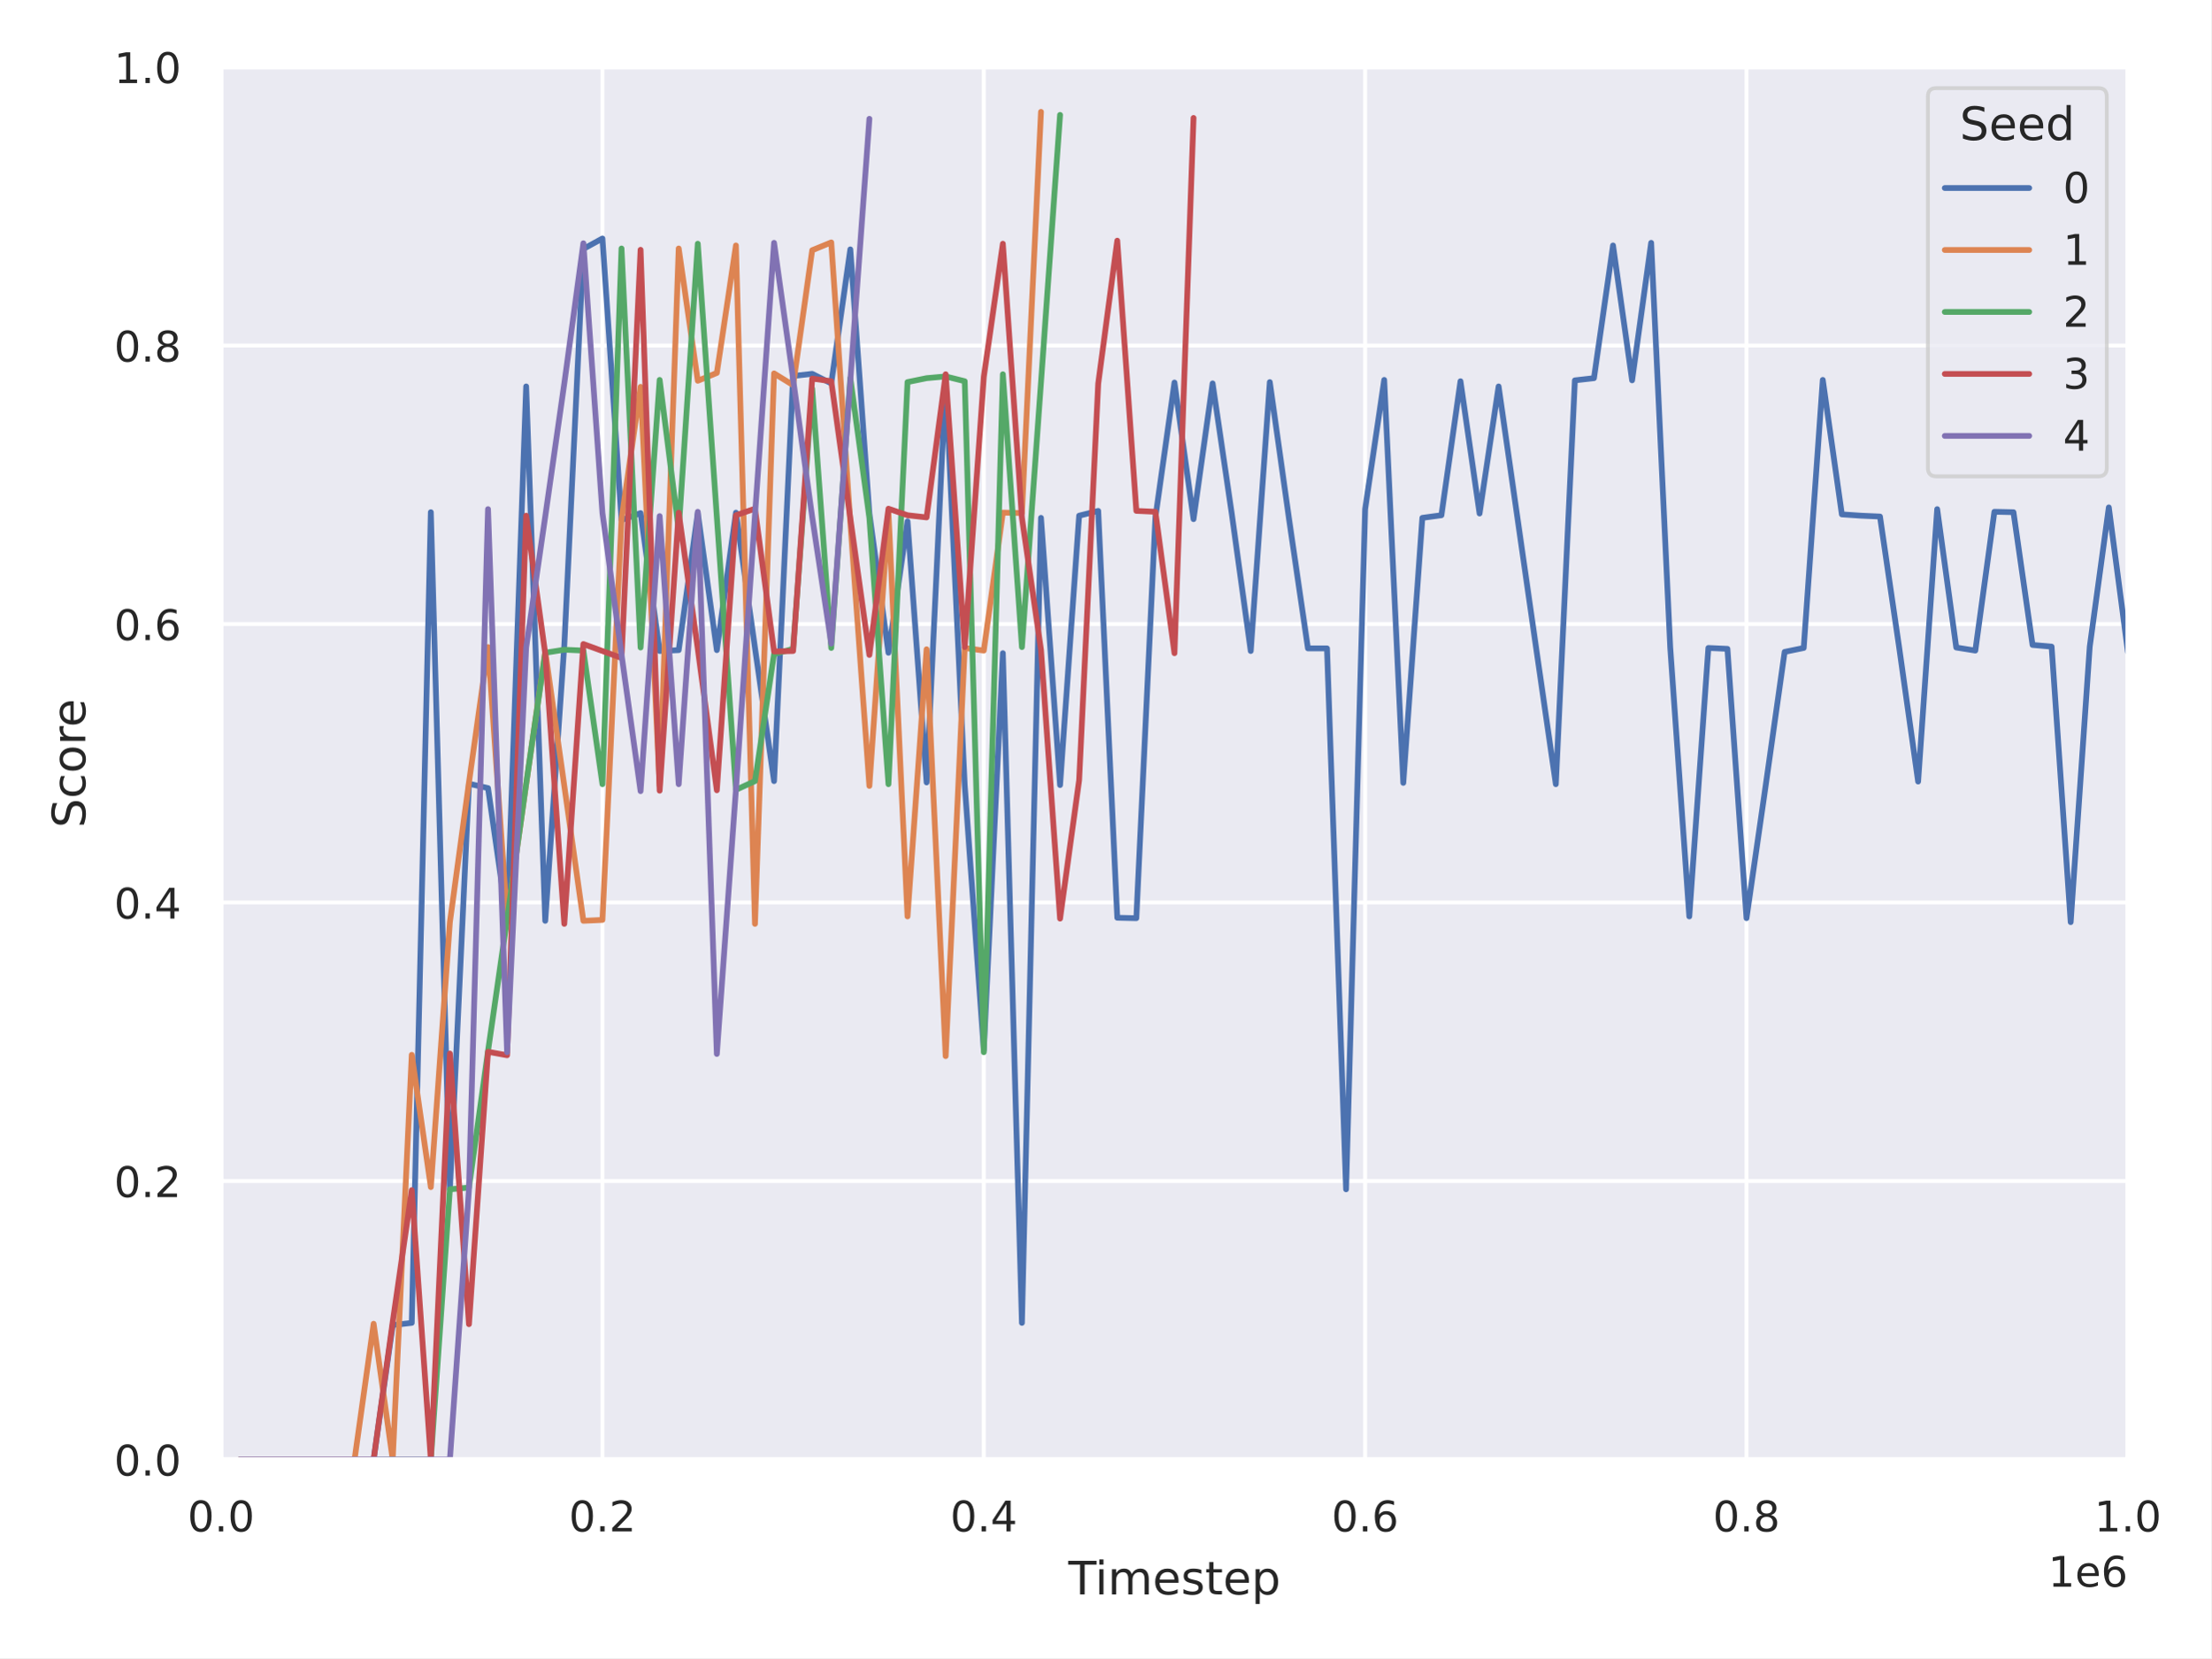
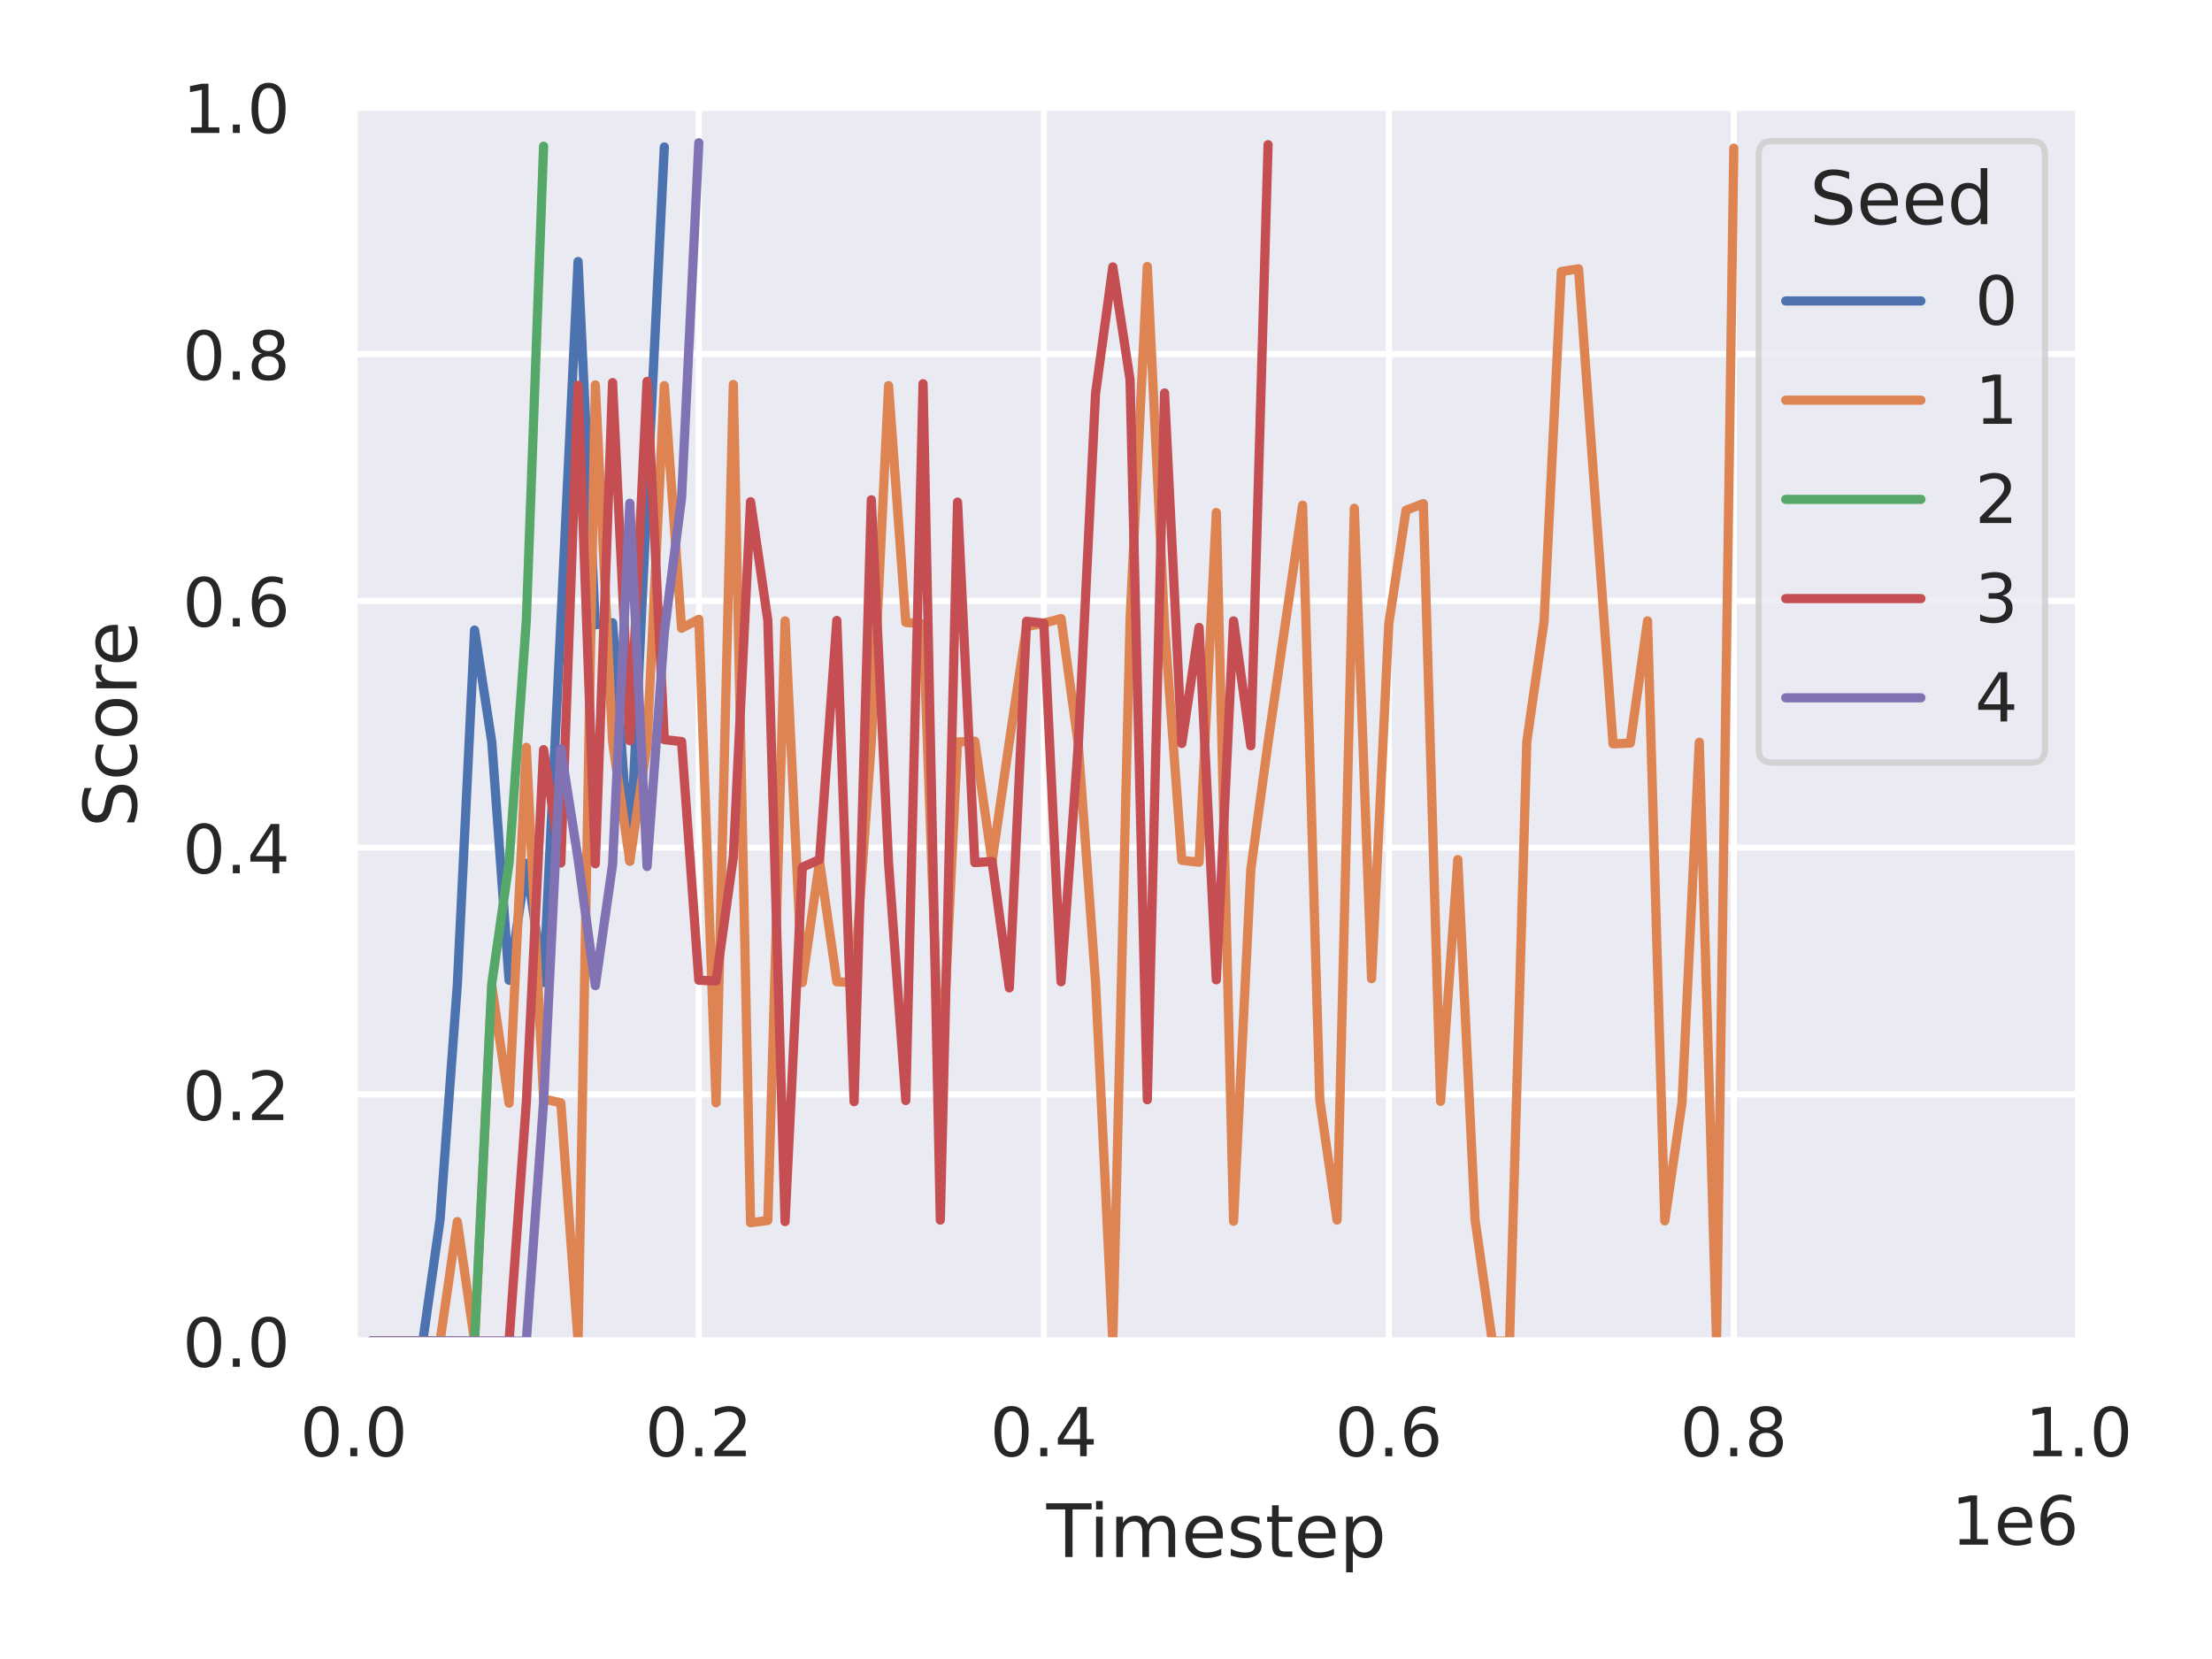
- <svg xmlns="http://www.w3.org/2000/svg" xmlns:xlink="http://www.w3.org/1999/xlink" width="460.8pt" height="345.6pt" viewBox="0 0 460.8 345.6" version="1.1">
+ <svg xmlns="http://www.w3.org/2000/svg" xmlns:xlink="http://www.w3.org/1999/xlink" width="288pt" height="216pt" viewBox="0 0 288 216" version="1.1">
  <defs>
    <style type="text/css">*{stroke-linejoin: round; stroke-linecap: butt}</style>
  </defs>
  <g id="figure_1">
    <g id="patch_1">
-       <path d="M 0 345.6  L 460.8 345.6  L 460.8 0  L 0 0  z " style="fill: #ffffff" />
+       <path d="M 0 216  L 288 216  L 288 0  L 0 0  z " style="fill: #ffffff" />
    </g>
    <g id="axes_1">
      <g id="patch_2">
-         <path d="M 46.068 304.212  L 443.457 304.212  L 443.457 13.968  L 46.068 13.968  z " style="fill: #eaeaf2" />
+         <path d="M 46.068 174.612  L 270.657 174.612  L 270.657 13.968  L 46.068 13.968  z " style="fill: #eaeaf2" />
      </g>
      <g id="matplotlib.axis_1">
        <g id="xtick_1">
          <g id="line2d_1">
-             <path d="M 46.068 304.212  L 46.068 13.968  " clip-path="url(#p04e7e32371)" style="fill: none; stroke: #ffffff; stroke-width: 0.8; stroke-linecap: round" />
+             <path d="M 46.068 174.612  L 46.068 13.968  " clip-path="url(#pb9ea2f26ee)" style="fill: none; stroke: #ffffff; stroke-width: 0.8; stroke-linecap: round" />
          </g>
          <g id="text_1">
-             <g style="fill: #262626" transform="translate(39.07062 319.1986) scale(0.088 -0.088)">
+             <g style="fill: #262626" transform="translate(39.07062 189.5986) scale(0.088 -0.088)">
              <defs>
                <path id="DejaVuSans-30" d="M 2034 4250  Q 1547 4250 1301 3770  Q 1056 3291 1056 2328  Q 1056 1369 1301 889  Q 1547 409 2034 409  Q 2525 409 2770 889  Q 3016 1369 3016 2328  Q 3016 3291 2770 3770  Q 2525 4250 2034 4250  z M 2034 4750  Q 2819 4750 3233 4129  Q 3647 3509 3647 2328  Q 3647 1150 3233 529  Q 2819 -91 2034 -91  Q 1250 -91 836 529  Q 422 1150 422 2328  Q 422 3509 836 4129  Q 1250 4750 2034 4750  z " transform="scale(0.015625)" />
                <path id="DejaVuSans-2e" d="M 684 794  L 1344 794  L 1344 0  L 684 0  L 684 794  z " transform="scale(0.015625)" />
              </defs>
              <use xlink:href="#DejaVuSans-30" />
              <use xlink:href="#DejaVuSans-2e" x="63.623" />
              <use xlink:href="#DejaVuSans-30" x="95.41" />
            </g>
          </g>
        </g>
        <g id="xtick_2">
          <g id="line2d_2">
-             <path d="M 125.546 304.212  L 125.546 13.968  " clip-path="url(#p04e7e32371)" style="fill: none; stroke: #ffffff; stroke-width: 0.8; stroke-linecap: round" />
+             <path d="M 90.986 174.612  L 90.986 13.968  " clip-path="url(#pb9ea2f26ee)" style="fill: none; stroke: #ffffff; stroke-width: 0.8; stroke-linecap: round" />
          </g>
          <g id="text_2">
-             <g style="fill: #262626" transform="translate(118.5484 319.1986) scale(0.088 -0.088)">
+             <g style="fill: #262626" transform="translate(83.98843 189.5986) scale(0.088 -0.088)">
              <defs>
                <path id="DejaVuSans-32" d="M 1228 531  L 3431 531  L 3431 0  L 469 0  L 469 531  Q 828 903 1448 1529  Q 2069 2156 2228 2338  Q 2531 2678 2651 2914  Q 2772 3150 2772 3378  Q 2772 3750 2511 3984  Q 2250 4219 1831 4219  Q 1534 4219 1204 4116  Q 875 4013 500 3803  L 500 4441  Q 881 4594 1212 4672  Q 1544 4750 1819 4750  Q 2544 4750 2975 4387  Q 3406 4025 3406 3419  Q 3406 3131 3298 2873  Q 3191 2616 2906 2266  Q 2828 2175 2409 1742  Q 1991 1309 1228 531  z " transform="scale(0.015625)" />
              </defs>
              <use xlink:href="#DejaVuSans-30" />
              <use xlink:href="#DejaVuSans-2e" x="63.623" />
              <use xlink:href="#DejaVuSans-32" x="95.41" />
            </g>
          </g>
        </g>
        <g id="xtick_3">
          <g id="line2d_3">
-             <path d="M 205.024 304.212  L 205.024 13.968  " clip-path="url(#p04e7e32371)" style="fill: none; stroke: #ffffff; stroke-width: 0.8; stroke-linecap: round" />
+             <path d="M 135.904 174.612  L 135.904 13.968  " clip-path="url(#pb9ea2f26ee)" style="fill: none; stroke: #ffffff; stroke-width: 0.8; stroke-linecap: round" />
          </g>
          <g id="text_3">
-             <g style="fill: #262626" transform="translate(198.0262 319.1986) scale(0.088 -0.088)">
+             <g style="fill: #262626" transform="translate(128.9062 189.5986) scale(0.088 -0.088)">
              <defs>
                <path id="DejaVuSans-34" d="M 2419 4116  L 825 1625  L 2419 1625  L 2419 4116  z M 2253 4666  L 3047 4666  L 3047 1625  L 3713 1625  L 3713 1100  L 3047 1100  L 3047 0  L 2419 0  L 2419 1100  L 313 1100  L 313 1709  L 2253 4666  z " transform="scale(0.015625)" />
              </defs>
              <use xlink:href="#DejaVuSans-30" />
              <use xlink:href="#DejaVuSans-2e" x="63.623" />
              <use xlink:href="#DejaVuSans-34" x="95.41" />
            </g>
          </g>
        </g>
        <g id="xtick_4">
          <g id="line2d_4">
-             <path d="M 284.501 304.212  L 284.501 13.968  " clip-path="url(#p04e7e32371)" style="fill: none; stroke: #ffffff; stroke-width: 0.8; stroke-linecap: round" />
+             <path d="M 180.821 174.612  L 180.821 13.968  " clip-path="url(#pb9ea2f26ee)" style="fill: none; stroke: #ffffff; stroke-width: 0.8; stroke-linecap: round" />
          </g>
          <g id="text_4">
-             <g style="fill: #262626" transform="translate(277.504 319.1986) scale(0.088 -0.088)">
+             <g style="fill: #262626" transform="translate(173.824 189.5986) scale(0.088 -0.088)">
              <defs>
                <path id="DejaVuSans-36" d="M 2113 2584  Q 1688 2584 1439 2293  Q 1191 2003 1191 1497  Q 1191 994 1439 701  Q 1688 409 2113 409  Q 2538 409 2786 701  Q 3034 994 3034 1497  Q 3034 2003 2786 2293  Q 2538 2584 2113 2584  z M 3366 4563  L 3366 3988  Q 3128 4100 2886 4159  Q 2644 4219 2406 4219  Q 1781 4219 1451 3797  Q 1122 3375 1075 2522  Q 1259 2794 1537 2939  Q 1816 3084 2150 3084  Q 2853 3084 3261 2657  Q 3669 2231 3669 1497  Q 3669 778 3244 343  Q 2819 -91 2113 -91  Q 1303 -91 875 529  Q 447 1150 447 2328  Q 447 3434 972 4092  Q 1497 4750 2381 4750  Q 2619 4750 2861 4703  Q 3103 4656 3366 4563  z " transform="scale(0.015625)" />
              </defs>
              <use xlink:href="#DejaVuSans-30" />
              <use xlink:href="#DejaVuSans-2e" x="63.623" />
              <use xlink:href="#DejaVuSans-36" x="95.41" />
            </g>
          </g>
        </g>
        <g id="xtick_5">
          <g id="line2d_5">
-             <path d="M 363.979 304.212  L 363.979 13.968  " clip-path="url(#p04e7e32371)" style="fill: none; stroke: #ffffff; stroke-width: 0.8; stroke-linecap: round" />
+             <path d="M 225.739 174.612  L 225.739 13.968  " clip-path="url(#pb9ea2f26ee)" style="fill: none; stroke: #ffffff; stroke-width: 0.8; stroke-linecap: round" />
          </g>
          <g id="text_5">
-             <g style="fill: #262626" transform="translate(356.9818 319.1986) scale(0.088 -0.088)">
+             <g style="fill: #262626" transform="translate(218.7418 189.5986) scale(0.088 -0.088)">
              <defs>
                <path id="DejaVuSans-38" d="M 2034 2216  Q 1584 2216 1326 1975  Q 1069 1734 1069 1313  Q 1069 891 1326 650  Q 1584 409 2034 409  Q 2484 409 2743 651  Q 3003 894 3003 1313  Q 3003 1734 2745 1975  Q 2488 2216 2034 2216  z M 1403 2484  Q 997 2584 770 2862  Q 544 3141 544 3541  Q 544 4100 942 4425  Q 1341 4750 2034 4750  Q 2731 4750 3128 4425  Q 3525 4100 3525 3541  Q 3525 3141 3298 2862  Q 3072 2584 2669 2484  Q 3125 2378 3379 2068  Q 3634 1759 3634 1313  Q 3634 634 3220 271  Q 2806 -91 2034 -91  Q 1263 -91 848 271  Q 434 634 434 1313  Q 434 1759 690 2068  Q 947 2378 1403 2484  z M 1172 3481  Q 1172 3119 1398 2916  Q 1625 2713 2034 2713  Q 2441 2713 2670 2916  Q 2900 3119 2900 3481  Q 2900 3844 2670 4047  Q 2441 4250 2034 4250  Q 1625 4250 1398 4047  Q 1172 3844 1172 3481  z " transform="scale(0.015625)" />
              </defs>
              <use xlink:href="#DejaVuSans-30" />
              <use xlink:href="#DejaVuSans-2e" x="63.623" />
              <use xlink:href="#DejaVuSans-38" x="95.41" />
            </g>
          </g>
        </g>
        <g id="xtick_6">
          <g id="line2d_6">
-             <path d="M 443.457 304.212  L 443.457 13.968  " clip-path="url(#p04e7e32371)" style="fill: none; stroke: #ffffff; stroke-width: 0.8; stroke-linecap: round" />
+             <path d="M 270.657 174.612  L 270.657 13.968  " clip-path="url(#pb9ea2f26ee)" style="fill: none; stroke: #ffffff; stroke-width: 0.8; stroke-linecap: round" />
          </g>
          <g id="text_6">
-             <g style="fill: #262626" transform="translate(436.4596 319.1986) scale(0.088 -0.088)">
+             <g style="fill: #262626" transform="translate(263.6596 189.5986) scale(0.088 -0.088)">
              <defs>
                <path id="DejaVuSans-31" d="M 794 531  L 1825 531  L 1825 4091  L 703 3866  L 703 4441  L 1819 4666  L 2450 4666  L 2450 531  L 3481 531  L 3481 0  L 794 0  L 794 531  z " transform="scale(0.015625)" />
              </defs>
              <use xlink:href="#DejaVuSans-31" />
              <use xlink:href="#DejaVuSans-2e" x="63.623" />
              <use xlink:href="#DejaVuSans-30" x="95.41" />
            </g>
          </g>
        </g>
        <g id="text_7">
-           <g style="fill: #262626" transform="translate(222.6353 332.3232) scale(0.096 -0.096)">
+           <g style="fill: #262626" transform="translate(136.2353 202.7233) scale(0.096 -0.096)">
            <defs>
              <path id="DejaVuSans-54" d="M -19 4666  L 3928 4666  L 3928 4134  L 2272 4134  L 2272 0  L 1638 0  L 1638 4134  L -19 4134  L -19 4666  z " transform="scale(0.015625)" />
              <path id="DejaVuSans-69" d="M 603 3500  L 1178 3500  L 1178 0  L 603 0  L 603 3500  z M 603 4863  L 1178 4863  L 1178 4134  L 603 4134  L 603 4863  z " transform="scale(0.015625)" />
              <path id="DejaVuSans-6d" d="M 3328 2828  Q 3544 3216 3844 3400  Q 4144 3584 4550 3584  Q 5097 3584 5394 3201  Q 5691 2819 5691 2113  L 5691 0  L 5113 0  L 5113 2094  Q 5113 2597 4934 2840  Q 4756 3084 4391 3084  Q 3944 3084 3684 2787  Q 3425 2491 3425 1978  L 3425 0  L 2847 0  L 2847 2094  Q 2847 2600 2669 2842  Q 2491 3084 2119 3084  Q 1678 3084 1418 2786  Q 1159 2488 1159 1978  L 1159 0  L 581 0  L 581 3500  L 1159 3500  L 1159 2956  Q 1356 3278 1631 3431  Q 1906 3584 2284 3584  Q 2666 3584 2933 3390  Q 3200 3197 3328 2828  z " transform="scale(0.015625)" />
              <path id="DejaVuSans-65" d="M 3597 1894  L 3597 1613  L 953 1613  Q 991 1019 1311 708  Q 1631 397 2203 397  Q 2534 397 2845 478  Q 3156 559 3463 722  L 3463 178  Q 3153 47 2828 -22  Q 2503 -91 2169 -91  Q 1331 -91 842 396  Q 353 884 353 1716  Q 353 2575 817 3079  Q 1281 3584 2069 3584  Q 2775 3584 3186 3129  Q 3597 2675 3597 1894  z M 3022 2063  Q 3016 2534 2758 2815  Q 2500 3097 2075 3097  Q 1594 3097 1305 2825  Q 1016 2553 972 2059  L 3022 2063  z " transform="scale(0.015625)" />
              <path id="DejaVuSans-73" d="M 2834 3397  L 2834 2853  Q 2591 2978 2328 3040  Q 2066 3103 1784 3103  Q 1356 3103 1142 2972  Q 928 2841 928 2578  Q 928 2378 1081 2264  Q 1234 2150 1697 2047  L 1894 2003  Q 2506 1872 2764 1633  Q 3022 1394 3022 966  Q 3022 478 2636 193  Q 2250 -91 1575 -91  Q 1294 -91 989 -36  Q 684 19 347 128  L 347 722  Q 666 556 975 473  Q 1284 391 1588 391  Q 1994 391 2212 530  Q 2431 669 2431 922  Q 2431 1156 2273 1281  Q 2116 1406 1581 1522  L 1381 1569  Q 847 1681 609 1914  Q 372 2147 372 2553  Q 372 3047 722 3315  Q 1072 3584 1716 3584  Q 2034 3584 2315 3537  Q 2597 3491 2834 3397  z " transform="scale(0.015625)" />
              <path id="DejaVuSans-74" d="M 1172 4494  L 1172 3500  L 2356 3500  L 2356 3053  L 1172 3053  L 1172 1153  Q 1172 725 1289 603  Q 1406 481 1766 481  L 2356 481  L 2356 0  L 1766 0  Q 1100 0 847 248  Q 594 497 594 1153  L 594 3053  L 172 3053  L 172 3500  L 594 3500  L 594 4494  L 1172 4494  z " transform="scale(0.015625)" />
              <path id="DejaVuSans-70" d="M 1159 525  L 1159 -1331  L 581 -1331  L 581 3500  L 1159 3500  L 1159 2969  Q 1341 3281 1617 3432  Q 1894 3584 2278 3584  Q 2916 3584 3314 3078  Q 3713 2572 3713 1747  Q 3713 922 3314 415  Q 2916 -91 2278 -91  Q 1894 -91 1617 61  Q 1341 213 1159 525  z M 3116 1747  Q 3116 2381 2855 2742  Q 2594 3103 2138 3103  Q 1681 3103 1420 2742  Q 1159 2381 1159 1747  Q 1159 1113 1420 752  Q 1681 391 2138 391  Q 2594 391 2855 752  Q 3116 1113 3116 1747  z " transform="scale(0.015625)" />
            </defs>
            <use xlink:href="#DejaVuSans-54" />
            <use xlink:href="#DejaVuSans-69" x="57.959" />
            <use xlink:href="#DejaVuSans-6d" x="85.742" />
            <use xlink:href="#DejaVuSans-65" x="183.154" />
            <use xlink:href="#DejaVuSans-73" x="244.678" />
            <use xlink:href="#DejaVuSans-74" x="296.777" />
            <use xlink:href="#DejaVuSans-65" x="335.986" />
            <use xlink:href="#DejaVuSans-70" x="397.51" />
          </g>
        </g>
        <g id="text_8">
-           <g style="fill: #262626" transform="translate(426.8442 330.7154) scale(0.088 -0.088)">
+           <g style="fill: #262626" transform="translate(254.0443 201.1154) scale(0.088 -0.088)">
            <use xlink:href="#DejaVuSans-31" />
            <use xlink:href="#DejaVuSans-65" x="63.623" />
            <use xlink:href="#DejaVuSans-36" x="125.146" />
          </g>
        </g>
      </g>
      <g id="matplotlib.axis_2">
        <g id="ytick_1">
          <g id="line2d_7">
-             <path d="M 46.068 304.212  L 443.457 304.212  " clip-path="url(#p04e7e32371)" style="fill: none; stroke: #ffffff; stroke-width: 0.8; stroke-linecap: round" />
+             <path d="M 46.068 174.612  L 270.657 174.612  " clip-path="url(#pb9ea2f26ee)" style="fill: none; stroke: #ffffff; stroke-width: 0.8; stroke-linecap: round" />
          </g>
          <g id="text_9">
-             <g style="fill: #262626" transform="translate(23.77325 307.5553) scale(0.088 -0.088)">
+             <g style="fill: #262626" transform="translate(23.77325 177.9553) scale(0.088 -0.088)">
              <use xlink:href="#DejaVuSans-30" />
              <use xlink:href="#DejaVuSans-2e" x="63.623" />
              <use xlink:href="#DejaVuSans-30" x="95.41" />
            </g>
          </g>
        </g>
        <g id="ytick_2">
          <g id="line2d_8">
-             <path d="M 46.068 246.163  L 443.457 246.163  " clip-path="url(#p04e7e32371)" style="fill: none; stroke: #ffffff; stroke-width: 0.8; stroke-linecap: round" />
+             <path d="M 46.068 142.483  L 270.657 142.483  " clip-path="url(#pb9ea2f26ee)" style="fill: none; stroke: #ffffff; stroke-width: 0.8; stroke-linecap: round" />
          </g>
          <g id="text_10">
-             <g style="fill: #262626" transform="translate(23.77325 249.5065) scale(0.088 -0.088)">
+             <g style="fill: #262626" transform="translate(23.77325 145.8265) scale(0.088 -0.088)">
              <use xlink:href="#DejaVuSans-30" />
              <use xlink:href="#DejaVuSans-2e" x="63.623" />
              <use xlink:href="#DejaVuSans-32" x="95.41" />
            </g>
          </g>
        </g>
        <g id="ytick_3">
          <g id="line2d_9">
-             <path d="M 46.068 188.114  L 443.457 188.114  " clip-path="url(#p04e7e32371)" style="fill: none; stroke: #ffffff; stroke-width: 0.8; stroke-linecap: round" />
+             <path d="M 46.068 110.354  L 270.657 110.354  " clip-path="url(#pb9ea2f26ee)" style="fill: none; stroke: #ffffff; stroke-width: 0.8; stroke-linecap: round" />
          </g>
          <g id="text_11">
-             <g style="fill: #262626" transform="translate(23.77325 191.4577) scale(0.088 -0.088)">
+             <g style="fill: #262626" transform="translate(23.77325 113.6977) scale(0.088 -0.088)">
              <use xlink:href="#DejaVuSans-30" />
              <use xlink:href="#DejaVuSans-2e" x="63.623" />
              <use xlink:href="#DejaVuSans-34" x="95.41" />
            </g>
          </g>
        </g>
        <g id="ytick_4">
          <g id="line2d_10">
-             <path d="M 46.068 130.066  L 443.457 130.066  " clip-path="url(#p04e7e32371)" style="fill: none; stroke: #ffffff; stroke-width: 0.8; stroke-linecap: round" />
+             <path d="M 46.068 78.226  L 270.657 78.226  " clip-path="url(#pb9ea2f26ee)" style="fill: none; stroke: #ffffff; stroke-width: 0.8; stroke-linecap: round" />
          </g>
          <g id="text_12">
-             <g style="fill: #262626" transform="translate(23.77325 133.4089) scale(0.088 -0.088)">
+             <g style="fill: #262626" transform="translate(23.77325 81.56891) scale(0.088 -0.088)">
              <use xlink:href="#DejaVuSans-30" />
              <use xlink:href="#DejaVuSans-2e" x="63.623" />
              <use xlink:href="#DejaVuSans-36" x="95.41" />
            </g>
          </g>
        </g>
        <g id="ytick_5">
          <g id="line2d_11">
-             <path d="M 46.068 72.017  L 443.457 72.017  " clip-path="url(#p04e7e32371)" style="fill: none; stroke: #ffffff; stroke-width: 0.8; stroke-linecap: round" />
+             <path d="M 46.068 46.097  L 270.657 46.097  " clip-path="url(#pb9ea2f26ee)" style="fill: none; stroke: #ffffff; stroke-width: 0.8; stroke-linecap: round" />
          </g>
          <g id="text_13">
-             <g style="fill: #262626" transform="translate(23.77325 75.36011) scale(0.088 -0.088)">
+             <g style="fill: #262626" transform="translate(23.77325 49.44011) scale(0.088 -0.088)">
              <use xlink:href="#DejaVuSans-30" />
              <use xlink:href="#DejaVuSans-2e" x="63.623" />
              <use xlink:href="#DejaVuSans-38" x="95.41" />
            </g>
          </g>
        </g>
        <g id="ytick_6">
          <g id="line2d_12">
-             <path d="M 46.068 13.968  L 443.457 13.968  " clip-path="url(#p04e7e32371)" style="fill: none; stroke: #ffffff; stroke-width: 0.8; stroke-linecap: round" />
+             <path d="M 46.068 13.968  L 270.657 13.968  " clip-path="url(#pb9ea2f26ee)" style="fill: none; stroke: #ffffff; stroke-width: 0.8; stroke-linecap: round" />
          </g>
          <g id="text_14">
            <g style="fill: #262626" transform="translate(23.77325 17.31131) scale(0.088 -0.088)">
              <use xlink:href="#DejaVuSans-31" />
              <use xlink:href="#DejaVuSans-2e" x="63.623" />
              <use xlink:href="#DejaVuSans-30" x="95.41" />
            </g>
          </g>
        </g>
        <g id="text_15">
-           <g style="fill: #262626" transform="translate(17.77675 172.5323) rotate(-90) scale(0.096 -0.096)">
+           <g style="fill: #262626" transform="translate(17.77675 107.7322) rotate(-90) scale(0.096 -0.096)">
            <defs>
              <path id="DejaVuSans-53" d="M 3425 4513  L 3425 3897  Q 3066 4069 2747 4153  Q 2428 4238 2131 4238  Q 1616 4238 1336 4038  Q 1056 3838 1056 3469  Q 1056 3159 1242 3001  Q 1428 2844 1947 2747  L 2328 2669  Q 3034 2534 3370 2195  Q 3706 1856 3706 1288  Q 3706 609 3251 259  Q 2797 -91 1919 -91  Q 1588 -91 1214 -16  Q 841 59 441 206  L 441 856  Q 825 641 1194 531  Q 1563 422 1919 422  Q 2459 422 2753 634  Q 3047 847 3047 1241  Q 3047 1584 2836 1778  Q 2625 1972 2144 2069  L 1759 2144  Q 1053 2284 737 2584  Q 422 2884 422 3419  Q 422 4038 858 4394  Q 1294 4750 2059 4750  Q 2388 4750 2728 4690  Q 3069 4631 3425 4513  z " transform="scale(0.015625)" />
              <path id="DejaVuSans-63" d="M 3122 3366  L 3122 2828  Q 2878 2963 2633 3030  Q 2388 3097 2138 3097  Q 1578 3097 1268 2742  Q 959 2388 959 1747  Q 959 1106 1268 751  Q 1578 397 2138 397  Q 2388 397 2633 464  Q 2878 531 3122 666  L 3122 134  Q 2881 22 2623 -34  Q 2366 -91 2075 -91  Q 1284 -91 818 406  Q 353 903 353 1747  Q 353 2603 823 3093  Q 1294 3584 2113 3584  Q 2378 3584 2631 3529  Q 2884 3475 3122 3366  z " transform="scale(0.015625)" />
              <path id="DejaVuSans-6f" d="M 1959 3097  Q 1497 3097 1228 2736  Q 959 2375 959 1747  Q 959 1119 1226 758  Q 1494 397 1959 397  Q 2419 397 2687 759  Q 2956 1122 2956 1747  Q 2956 2369 2687 2733  Q 2419 3097 1959 3097  z M 1959 3584  Q 2709 3584 3137 3096  Q 3566 2609 3566 1747  Q 3566 888 3137 398  Q 2709 -91 1959 -91  Q 1206 -91 779 398  Q 353 888 353 1747  Q 353 2609 779 3096  Q 1206 3584 1959 3584  z " transform="scale(0.015625)" />
              <path id="DejaVuSans-72" d="M 2631 2963  Q 2534 3019 2420 3045  Q 2306 3072 2169 3072  Q 1681 3072 1420 2755  Q 1159 2438 1159 1844  L 1159 0  L 581 0  L 581 3500  L 1159 3500  L 1159 2956  Q 1341 3275 1631 3429  Q 1922 3584 2338 3584  Q 2397 3584 2469 3576  Q 2541 3569 2628 3553  L 2631 2963  z " transform="scale(0.015625)" />
            </defs>
            <use xlink:href="#DejaVuSans-53" />
            <use xlink:href="#DejaVuSans-63" x="63.477" />
            <use xlink:href="#DejaVuSans-6f" x="118.457" />
            <use xlink:href="#DejaVuSans-72" x="179.639" />
            <use xlink:href="#DejaVuSans-65" x="218.502" />
          </g>
        </g>
      </g>
      <g id="PolyCollection_1" />
      <g id="PolyCollection_2" />
      <g id="PolyCollection_3" />
      <g id="PolyCollection_4" />
      <g id="PolyCollection_5" />
      <g id="line2d_13">
-         <path d="M 50.042 304.212  L 54.016 304.212  L 57.99 304.212  L 61.964 304.212  L 65.937 304.212  L 69.911 304.212  L 73.885 304.212  L 77.859 304.212  L 81.833 276.185  L 85.807 275.732  L 89.781 106.755  L 93.755 247.887  L 97.729 163.353  L 101.702 164.26  L 105.676 192.015  L 109.65 80.543  L 113.624 191.924  L 117.598 134.51  L 121.572 51.881  L 125.546 49.704  L 129.52 108.388  L 133.494 106.937  L 137.467 135.689  L 141.441 135.508  L 145.415 106.937  L 149.389 135.508  L 153.363 106.846  L 157.337 135.054  L 161.311 162.809  L 165.285 78.366  L 169.259 77.912  L 173.232 79.908  L 177.206 51.972  L 181.18 107.027  L 185.154 136.052  L 189.128 108.66  L 193.102 163.081  L 197.076 79.182  L 201.05 163.625  L 205.024 218.862  L 208.997 136.143  L 212.971 275.732  L 216.945 107.934  L 220.919 163.625  L 224.893 107.481  L 228.867 106.483  L 232.841 191.289  L 236.815 191.38  L 240.789 107.844  L 244.762 79.726  L 248.736 108.207  L 252.71 79.908  L 256.684 106.937  L 260.658 135.689  L 264.632 79.636  L 268.606 107.934  L 272.58 135.145  L 276.554 135.145  L 280.528 247.887  L 284.501 106.12  L 288.475 79.182  L 292.449 163.172  L 296.423 107.934  L 300.397 107.39  L 304.371 79.454  L 308.345 107.027  L 312.319 80.543  L 316.293 108.297  L 320.266 135.961  L 324.24 163.444  L 328.214 79.273  L 332.188 78.819  L 336.162 51.156  L 340.136 79.273  L 344.11 50.611  L 348.084 134.963  L 352.058 191.017  L 356.031 135.054  L 360.005 135.236  L 363.979 191.38  L 367.953 163.897  L 371.927 135.87  L 375.901 135.054  L 379.875 79.182  L 383.849 107.209  L 387.823 107.481  L 391.796 107.662  L 395.77 134.782  L 399.744 162.899  L 403.718 106.12  L 407.692 134.963  L 411.666 135.598  L 415.64 106.665  L 419.614 106.755  L 423.588 134.419  L 427.561 134.782  L 431.535 192.196  L 435.509 134.782  L 439.483 105.758  L 443.457 135.87  " clip-path="url(#p04e7e32371)" style="fill: none; stroke: #4c72b0; stroke-width: 1.2; stroke-linecap: round" />
+         <path d="M 48.314 174.612  L 50.56 174.612  L 52.806 174.612  L 55.052 174.612  L 57.297 158.799  L 59.543 128.226  L 61.789 82.041  L 64.035 96.649  L 66.281 127.624  L 68.527 112.413  L 70.773 127.925  L 73.019 81.137  L 75.265 34.048  L 77.51 81.338  L 79.756 81.087  L 82.002 112.111  L 84.248 64.822  L 86.494 19.139  " clip-path="url(#pb9ea2f26ee)" style="fill: none; stroke: #4c72b0; stroke-width: 1.2; stroke-linecap: round" />
      </g>
      <g id="line2d_14">
-         <path d="M 50.042 304.212  L 54.016 304.212  L 57.99 304.212  L 61.964 304.212  L 65.937 304.212  L 69.911 304.212  L 73.885 304.212  L 77.859 275.913  L 81.833 304.212  L 85.807 219.86  L 89.781 247.433  L 93.755 192.196  L 97.729 163.081  L 101.702 134.873  L 105.676 191.47  L 109.65 163.444  L 113.624 135.78  L 117.598 163.806  L 121.572 191.924  L 125.546 191.742  L 129.52 108.207  L 133.494 80.633  L 137.467 163.716  L 141.441 51.79  L 145.415 79.364  L 149.389 77.731  L 153.363 51.156  L 157.337 192.559  L 161.311 77.822  L 165.285 80.271  L 169.259 52.153  L 173.232 50.521  L 177.206 108.842  L 181.18 163.806  L 185.154 106.755  L 189.128 191.017  L 193.102 135.326  L 197.076 220.132  L 201.05 135.054  L 205.024 135.598  L 208.997 106.846  L 212.971 106.937  L 216.945 23.31  " clip-path="url(#p04e7e32371)" style="fill: none; stroke: #dd8452; stroke-width: 1.2; stroke-linecap: round" />
+         <path d="M 48.314 174.612  L 50.56 174.612  L 52.806 174.612  L 55.052 174.612  L 57.297 174.612  L 59.543 159.05  L 61.789 174.612  L 64.035 128.377  L 66.281 143.638  L 68.527 97.302  L 70.773 143.086  L 73.019 143.588  L 75.265 174.612  L 77.51 50.113  L 79.756 96.599  L 82.002 112.111  L 84.248 96.951  L 86.494 50.213  L 88.74 81.79  L 90.986 80.635  L 93.232 143.588  L 95.478 50.063  L 97.723 159.2  L 99.969 158.899  L 102.215 80.836  L 104.461 127.925  L 106.707 112.162  L 108.953 127.824  L 111.199 127.925  L 113.445 96.599  L 115.691 50.213  L 117.936 81.037  L 120.182 81.238  L 122.428 143.136  L 124.674 96.599  L 126.92 96.499  L 129.166 112.162  L 131.412 96.599  L 133.658 81.589  L 135.904 81.137  L 138.149 80.535  L 140.395 96.951  L 142.641 127.875  L 144.887 174.612  L 147.133 80.635  L 149.379 34.701  L 151.625 81.489  L 153.871 112.011  L 156.117 112.262  L 158.363 66.73  L 160.608 158.999  L 162.854 113.216  L 165.1 96.7  L 167.346 81.238  L 169.592 65.776  L 171.838 143.236  L 174.084 158.849  L 176.33 66.177  L 178.576 127.423  L 180.821 81.187  L 183.067 66.428  L 185.313 65.575  L 187.559 143.387  L 189.805 111.911  L 192.051 158.799  L 194.297 174.612  L 196.543 174.612  L 198.789 96.549  L 201.034 80.936  L 203.28 35.354  L 205.526 35.002  L 207.772 65.976  L 210.018 96.85  L 212.264 96.75  L 214.51 80.836  L 216.756 158.949  L 219.002 143.537  L 221.247 96.649  L 223.493 174.612  L 225.739 19.289  " clip-path="url(#pb9ea2f26ee)" style="fill: none; stroke: #dd8452; stroke-width: 1.2; stroke-linecap: round" />
      </g>
      <g id="line2d_15">
-         <path d="M 50.042 304.212  L 54.016 304.212  L 57.99 304.212  L 61.964 304.212  L 65.937 304.212  L 69.911 304.212  L 73.885 304.212  L 77.859 304.212  L 81.833 304.212  L 85.807 304.212  L 89.781 304.212  L 93.755 247.887  L 97.729 247.524  L 101.702 219.044  L 105.676 191.561  L 109.65 163.353  L 113.624 136.052  L 117.598 135.417  L 121.572 135.598  L 125.546 163.444  L 129.52 51.79  L 133.494 134.963  L 137.467 79.182  L 141.441 110.474  L 145.415 50.793  L 149.389 107.753  L 153.363 164.623  L 157.337 162.809  L 161.311 136.324  L 165.285 135.236  L 169.259 80.996  L 173.232 135.054  L 177.206 78.819  L 181.18 107.934  L 185.154 163.444  L 189.128 79.636  L 193.102 78.819  L 197.076 78.457  L 201.05 79.454  L 205.024 219.316  L 208.997 78.003  L 212.971 134.873  L 216.945 79.726  L 220.919 23.945  " clip-path="url(#p04e7e32371)" style="fill: none; stroke: #55a868; stroke-width: 1.2; stroke-linecap: round" />
+         <path d="M 48.314 174.612  L 50.56 174.612  L 52.806 174.612  L 55.052 174.612  L 57.297 174.612  L 59.543 174.612  L 61.789 174.612  L 64.035 128.025  L 66.281 112.312  L 68.527 80.786  L 70.773 19.038  " clip-path="url(#pb9ea2f26ee)" style="fill: none; stroke: #55a868; stroke-width: 1.2; stroke-linecap: round" />
      </g>
      <g id="line2d_16">
-         <path d="M 50.042 304.212  L 54.016 304.212  L 57.99 304.212  L 61.964 304.212  L 65.937 304.212  L 69.911 304.212  L 73.885 304.212  L 77.859 304.212  L 81.833 275.55  L 85.807 248.068  L 89.781 304.212  L 93.755 219.588  L 97.729 276.004  L 101.702 219.225  L 105.676 219.951  L 109.65 107.481  L 113.624 136.233  L 117.598 192.559  L 121.572 134.238  L 125.546 135.689  L 129.52 137.14  L 133.494 52.063  L 137.467 164.804  L 141.441 106.846  L 145.415 135.236  L 149.389 164.713  L 153.363 107.39  L 157.337 106.03  L 161.311 135.78  L 165.285 135.689  L 169.259 78.91  L 173.232 79.454  L 177.206 108.025  L 181.18 136.505  L 185.154 106.03  L 189.128 107.39  L 193.102 107.844  L 197.076 78.003  L 201.05 134.873  L 205.024 78.547  L 208.997 50.793  L 212.971 107.934  L 216.945 135.417  L 220.919 191.47  L 224.893 162.627  L 228.867 79.999  L 232.841 50.158  L 236.815 106.483  L 240.789 106.665  L 244.762 136.143  L 248.736 24.58  " clip-path="url(#p04e7e32371)" style="fill: none; stroke: #c44e52; stroke-width: 1.2; stroke-linecap: round" />
+         <path d="M 48.314 174.612  L 50.56 174.612  L 52.806 174.612  L 55.052 174.612  L 57.297 174.612  L 59.543 174.612  L 61.789 174.612  L 64.035 174.612  L 66.281 174.612  L 68.527 143.537  L 70.773 97.603  L 73.019 112.362  L 75.265 50.163  L 77.51 112.463  L 79.756 49.812  L 82.002 96.449  L 84.248 49.661  L 86.494 96.298  L 88.74 96.549  L 90.986 127.624  L 93.232 127.724  L 95.478 111.559  L 97.723 65.324  L 99.969 80.786  L 102.215 159.05  L 104.461 112.915  L 106.707 111.911  L 108.953 80.786  L 111.199 143.437  L 113.445 65.073  L 115.691 112.362  L 117.936 143.286  L 120.182 49.962  L 122.428 158.849  L 124.674 65.374  L 126.92 112.312  L 129.166 112.162  L 131.412 128.628  L 133.658 80.886  L 135.904 81.137  L 138.149 127.824  L 140.395 96.9  L 142.641 51.217  L 144.887 34.751  L 147.133 49.46  L 149.379 143.186  L 151.625 51.167  L 153.871 96.8  L 156.117 81.689  L 158.363 127.573  L 160.608 80.836  L 162.854 97.101  L 165.1 18.838  " clip-path="url(#pb9ea2f26ee)" style="fill: none; stroke: #c44e52; stroke-width: 1.2; stroke-linecap: round" />
      </g>
      <g id="line2d_17">
-         <path d="M 50.042 304.212  L 54.016 304.212  L 57.99 304.212  L 61.964 304.212  L 65.937 304.212  L 69.911 304.212  L 73.885 304.212  L 77.859 304.212  L 81.833 304.212  L 85.807 304.212  L 89.781 304.212  L 93.755 304.212  L 97.729 247.887  L 101.702 106.12  L 105.676 219.316  L 109.65 134.963  L 113.624 107.662  L 117.598 79.908  L 121.572 50.702  L 125.546 106.937  L 129.52 136.415  L 133.494 164.895  L 137.467 107.572  L 141.441 163.444  L 145.415 106.665  L 149.389 219.678  L 153.363 164.623  L 157.337 107.39  L 161.311 50.611  L 165.285 79.001  L 169.259 107.753  L 173.232 134.147  L 177.206 79.364  L 181.18 24.761  " clip-path="url(#p04e7e32371)" style="fill: none; stroke: #8172b3; stroke-width: 1.2; stroke-linecap: round" />
+         <path d="M 48.314 174.612  L 50.56 174.612  L 52.806 174.612  L 55.052 174.612  L 57.297 174.612  L 59.543 174.612  L 61.789 174.612  L 64.035 174.612  L 66.281 174.612  L 68.527 174.612  L 70.773 143.487  L 73.019 97.503  L 75.265 111.81  L 77.51 128.326  L 79.756 112.563  L 82.002 65.525  L 84.248 112.814  L 86.494 82.342  L 88.74 64.822  L 90.986 18.587  " clip-path="url(#pb9ea2f26ee)" style="fill: none; stroke: #8172b3; stroke-width: 1.2; stroke-linecap: round" />
      </g>
      <g id="line2d_18" />
      <g id="line2d_19" />
      <g id="line2d_20" />
      <g id="line2d_21" />
      <g id="line2d_22" />
      <g id="patch_3">
-         <path d="M 46.068 304.212  L 46.068 13.968  " style="fill: none; stroke: #ffffff; stroke-linejoin: miter; stroke-linecap: square" />
+         <path d="M 46.068 174.612  L 46.068 13.968  " style="fill: none; stroke: #ffffff; stroke-linejoin: miter; stroke-linecap: square" />
      </g>
      <g id="patch_4">
-         <path d="M 443.457 304.212  L 443.457 13.968  " style="fill: none; stroke: #ffffff; stroke-linejoin: miter; stroke-linecap: square" />
+         <path d="M 270.657 174.612  L 270.657 13.968  " style="fill: none; stroke: #ffffff; stroke-linejoin: miter; stroke-linecap: square" />
      </g>
      <g id="patch_5">
-         <path d="M 46.068 304.212  L 443.457 304.212  " style="fill: none; stroke: #ffffff; stroke-linejoin: miter; stroke-linecap: square" />
+         <path d="M 46.068 174.612  L 270.657 174.612  " style="fill: none; stroke: #ffffff; stroke-linejoin: miter; stroke-linecap: square" />
      </g>
      <g id="patch_6">
-         <path d="M 46.068 13.968  L 443.457 13.968  " style="fill: none; stroke: #ffffff; stroke-linejoin: miter; stroke-linecap: square" />
+         <path d="M 46.068 13.968  L 270.657 13.968  " style="fill: none; stroke: #ffffff; stroke-linejoin: miter; stroke-linecap: square" />
      </g>
      <g id="legend_1">
        <g id="patch_7">
-           <path d="M 403.538 99.283  L 437.297 99.283  Q 439.057 99.283 439.057 97.523  L 439.057 20.128  Q 439.057 18.368 437.297 18.368  L 403.538 18.368  Q 401.778 18.368 401.778 20.128  L 401.778 97.523  Q 401.778 99.283 403.538 99.283  z " style="fill: #eaeaf2; opacity: 0.8; stroke: #cccccc; stroke-width: 0.8; stroke-linejoin: miter" />
+           <path d="M 230.738 99.283  L 264.497 99.283  Q 266.257 99.283 266.257 97.523  L 266.257 20.128  Q 266.257 18.368 264.497 18.368  L 230.738 18.368  Q 228.978 18.368 228.978 20.128  L 228.978 97.523  Q 228.978 99.283 230.738 99.283  z " style="fill: #eaeaf2; opacity: 0.8; stroke: #cccccc; stroke-width: 0.8; stroke-linejoin: miter" />
        </g>
        <g id="text_16">
-           <g style="fill: #262626" transform="translate(408.416 29.1825) scale(0.096 -0.096)">
+           <g style="fill: #262626" transform="translate(235.616 29.1825) scale(0.096 -0.096)">
            <defs>
              <path id="DejaVuSans-64" d="M 2906 2969  L 2906 4863  L 3481 4863  L 3481 0  L 2906 0  L 2906 525  Q 2725 213 2448 61  Q 2172 -91 1784 -91  Q 1150 -91 751 415  Q 353 922 353 1747  Q 353 2572 751 3078  Q 1150 3584 1784 3584  Q 2172 3584 2448 3432  Q 2725 3281 2906 2969  z M 947 1747  Q 947 1113 1208 752  Q 1469 391 1925 391  Q 2381 391 2643 752  Q 2906 1113 2906 1747  Q 2906 2381 2643 2742  Q 2381 3103 1925 3103  Q 1469 3103 1208 2742  Q 947 2381 947 1747  z " transform="scale(0.015625)" />
            </defs>
            <use xlink:href="#DejaVuSans-53" />
            <use xlink:href="#DejaVuSans-65" x="63.477" />
            <use xlink:href="#DejaVuSans-65" x="125" />
            <use xlink:href="#DejaVuSans-64" x="186.523" />
          </g>
        </g>
        <g id="line2d_23">
-           <path d="M 405.298 39.186  L 414.098 39.186  L 422.898 39.186  " style="fill: none; stroke: #4c72b0; stroke-width: 1.2; stroke-linecap: round" />
+           <path d="M 232.498 39.186  L 241.298 39.186  L 250.098 39.186  " style="fill: none; stroke: #4c72b0; stroke-width: 1.2; stroke-linecap: round" />
        </g>
        <g id="text_17">
-           <g style="fill: #262626" transform="translate(429.938 42.26562) scale(0.088 -0.088)">
+           <g style="fill: #262626" transform="translate(257.138 42.26562) scale(0.088 -0.088)">
            <use xlink:href="#DejaVuSans-30" />
          </g>
        </g>
        <g id="line2d_24">
-           <path d="M 405.298 52.102  L 414.098 52.102  L 422.898 52.102  " style="fill: none; stroke: #dd8452; stroke-width: 1.2; stroke-linecap: round" />
+           <path d="M 232.498 52.102  L 241.298 52.102  L 250.098 52.102  " style="fill: none; stroke: #dd8452; stroke-width: 1.2; stroke-linecap: round" />
        </g>
        <g id="text_18">
-           <g style="fill: #262626" transform="translate(429.938 55.18238) scale(0.088 -0.088)">
+           <g style="fill: #262626" transform="translate(257.138 55.18238) scale(0.088 -0.088)">
            <use xlink:href="#DejaVuSans-31" />
          </g>
        </g>
        <g id="line2d_25">
-           <path d="M 405.298 65.019  L 414.098 65.019  L 422.898 65.019  " style="fill: none; stroke: #55a868; stroke-width: 1.2; stroke-linecap: round" />
+           <path d="M 232.498 65.019  L 241.298 65.019  L 250.098 65.019  " style="fill: none; stroke: #55a868; stroke-width: 1.2; stroke-linecap: round" />
        </g>
        <g id="text_19">
-           <g style="fill: #262626" transform="translate(429.938 68.09913) scale(0.088 -0.088)">
+           <g style="fill: #262626" transform="translate(257.138 68.09913) scale(0.088 -0.088)">
            <use xlink:href="#DejaVuSans-32" />
          </g>
        </g>
        <g id="line2d_26">
-           <path d="M 405.298 77.936  L 414.098 77.936  L 422.898 77.936  " style="fill: none; stroke: #c44e52; stroke-width: 1.2; stroke-linecap: round" />
+           <path d="M 232.498 77.936  L 241.298 77.936  L 250.098 77.936  " style="fill: none; stroke: #c44e52; stroke-width: 1.2; stroke-linecap: round" />
        </g>
        <g id="text_20">
-           <g style="fill: #262626" transform="translate(429.938 81.01587) scale(0.088 -0.088)">
+           <g style="fill: #262626" transform="translate(257.138 81.01587) scale(0.088 -0.088)">
            <defs>
              <path id="DejaVuSans-33" d="M 2597 2516  Q 3050 2419 3304 2112  Q 3559 1806 3559 1356  Q 3559 666 3084 287  Q 2609 -91 1734 -91  Q 1441 -91 1130 -33  Q 819 25 488 141  L 488 750  Q 750 597 1062 519  Q 1375 441 1716 441  Q 2309 441 2620 675  Q 2931 909 2931 1356  Q 2931 1769 2642 2001  Q 2353 2234 1838 2234  L 1294 2234  L 1294 2753  L 1863 2753  Q 2328 2753 2575 2939  Q 2822 3125 2822 3475  Q 2822 3834 2567 4026  Q 2313 4219 1838 4219  Q 1578 4219 1281 4162  Q 984 4106 628 3988  L 628 4550  Q 988 4650 1302 4700  Q 1616 4750 1894 4750  Q 2613 4750 3031 4423  Q 3450 4097 3450 3541  Q 3450 3153 3228 2886  Q 3006 2619 2597 2516  z " transform="scale(0.015625)" />
            </defs>
            <use xlink:href="#DejaVuSans-33" />
          </g>
        </g>
        <g id="line2d_27">
-           <path d="M 405.298 90.853  L 414.098 90.853  L 422.898 90.853  " style="fill: none; stroke: #8172b3; stroke-width: 1.2; stroke-linecap: round" />
+           <path d="M 232.498 90.853  L 241.298 90.853  L 250.098 90.853  " style="fill: none; stroke: #8172b3; stroke-width: 1.2; stroke-linecap: round" />
        </g>
        <g id="text_21">
-           <g style="fill: #262626" transform="translate(429.938 93.93263) scale(0.088 -0.088)">
+           <g style="fill: #262626" transform="translate(257.138 93.93263) scale(0.088 -0.088)">
            <use xlink:href="#DejaVuSans-34" />
          </g>
        </g>
      </g>
    </g>
  </g>
  <defs>
-     <clipPath id="p04e7e32371">
-       <rect x="46.068" y="13.968" width="397.389" height="290.244" />
+     <clipPath id="pb9ea2f26ee">
+       <rect x="46.068" y="13.968" width="224.589" height="160.644" />
    </clipPath>
  </defs>
</svg>
